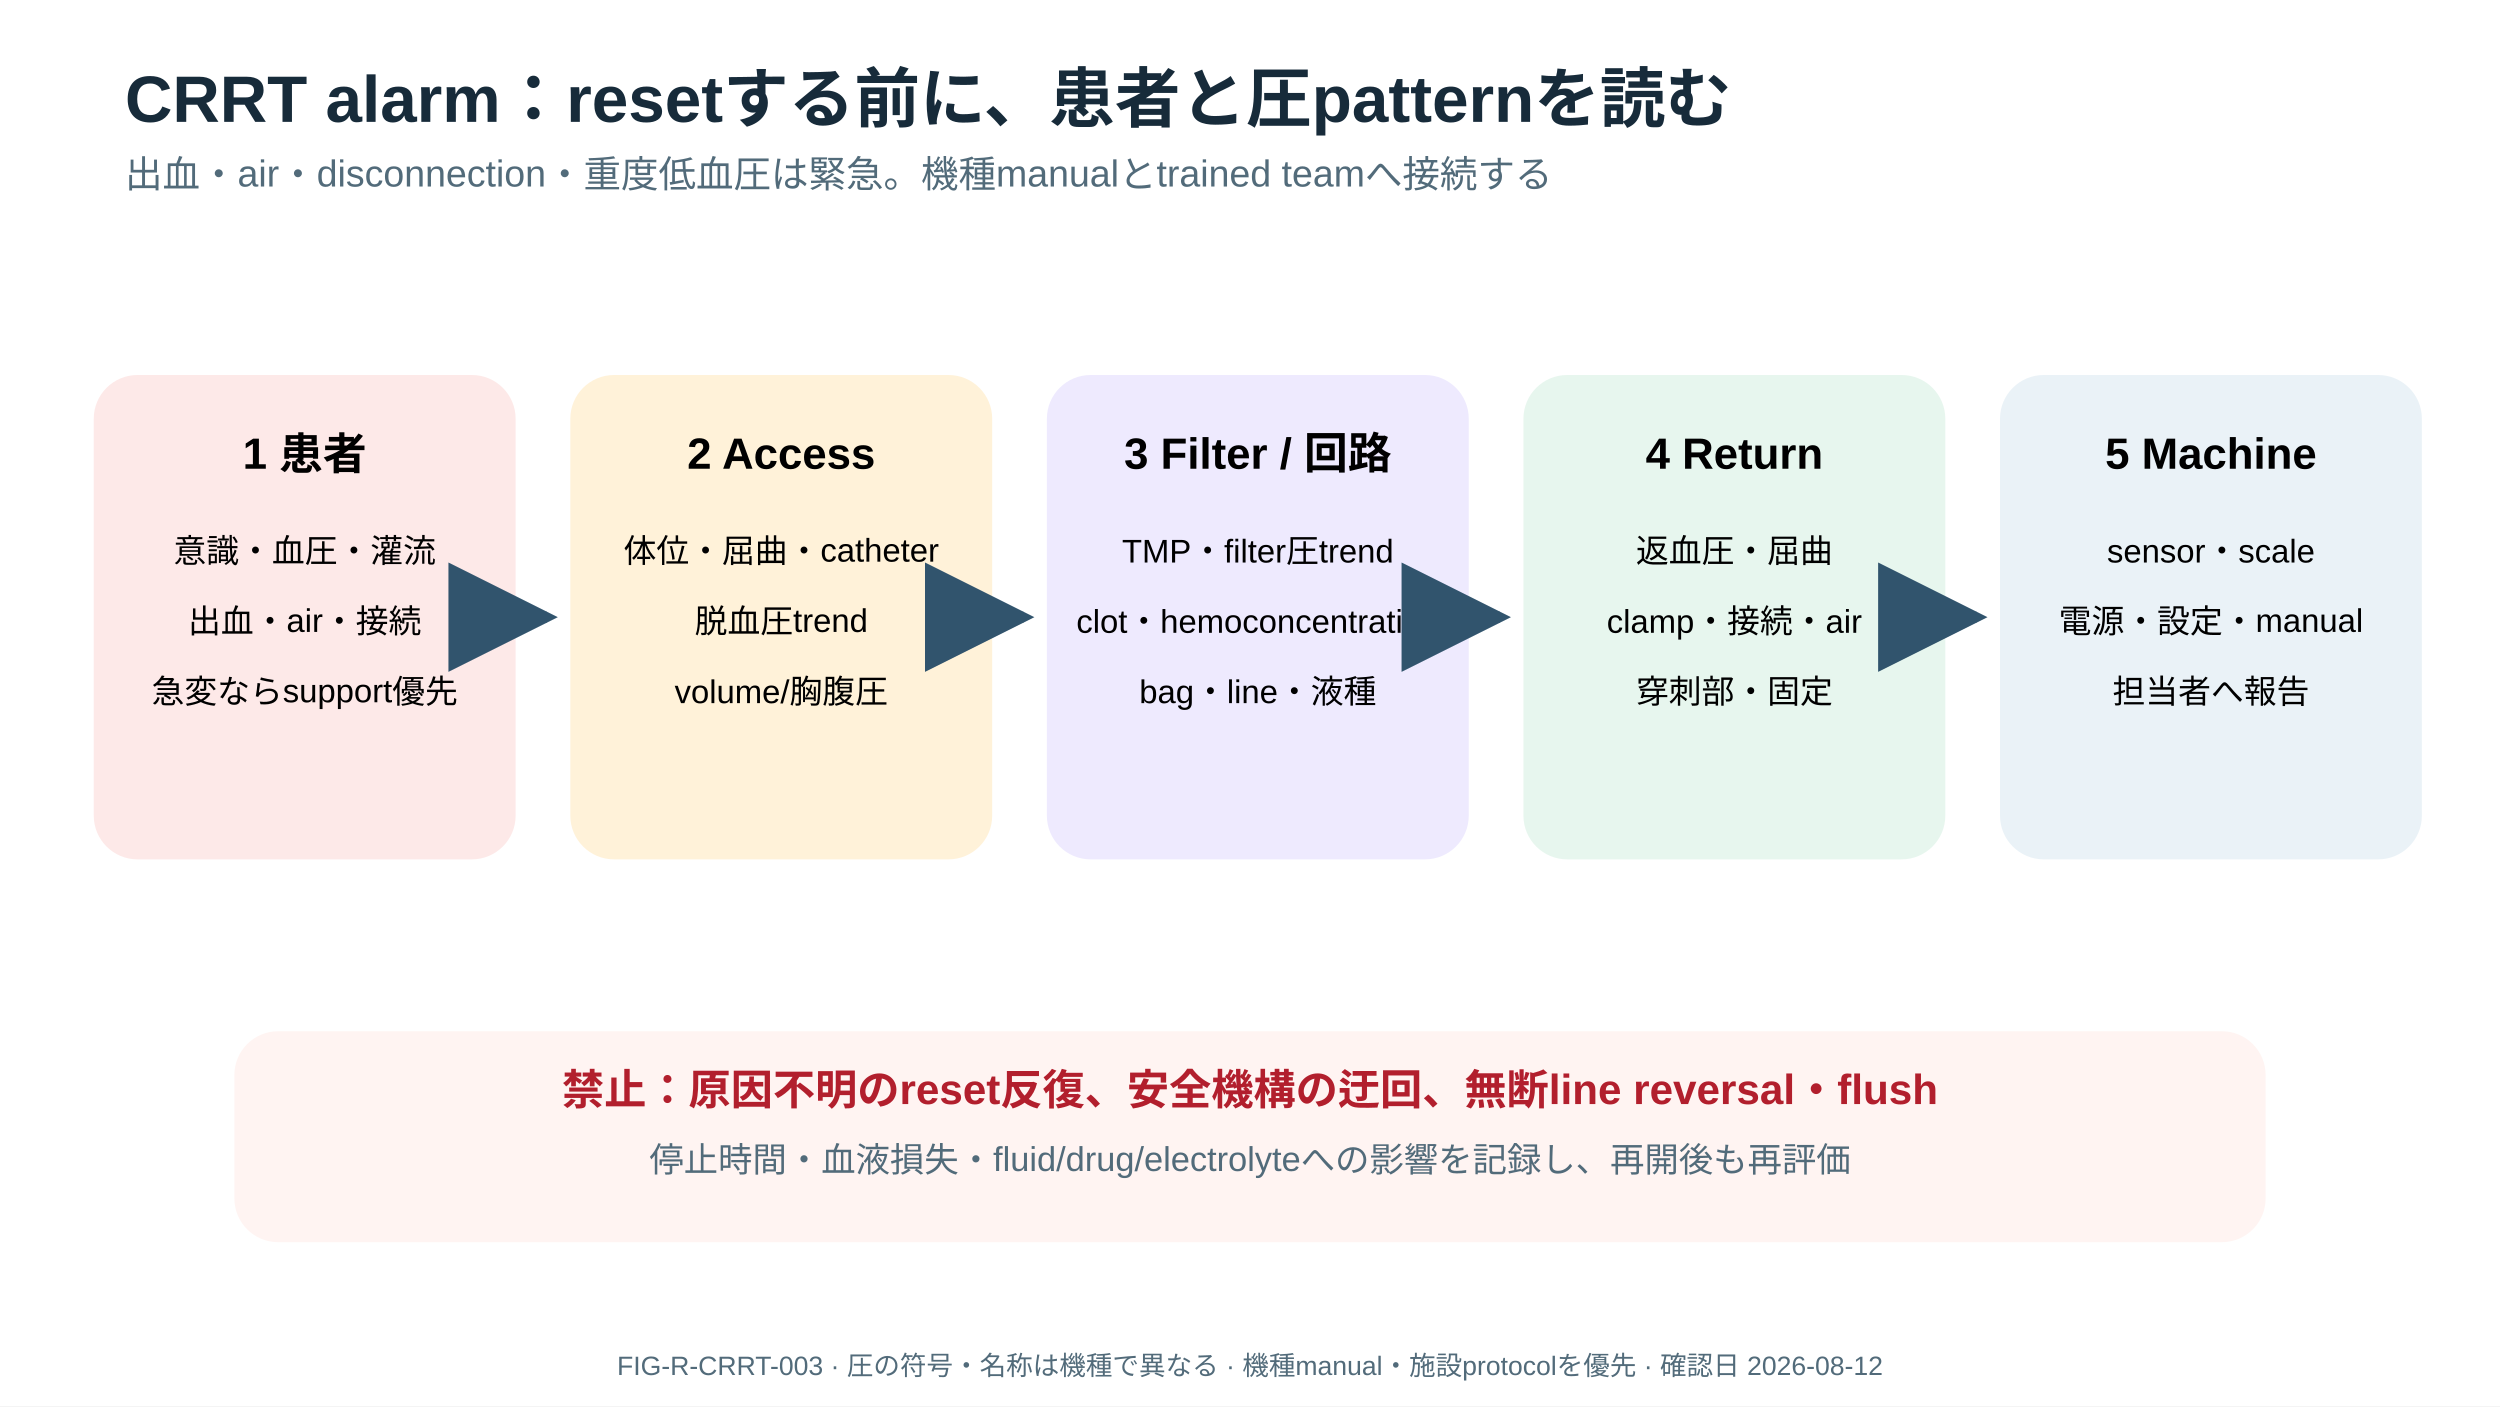
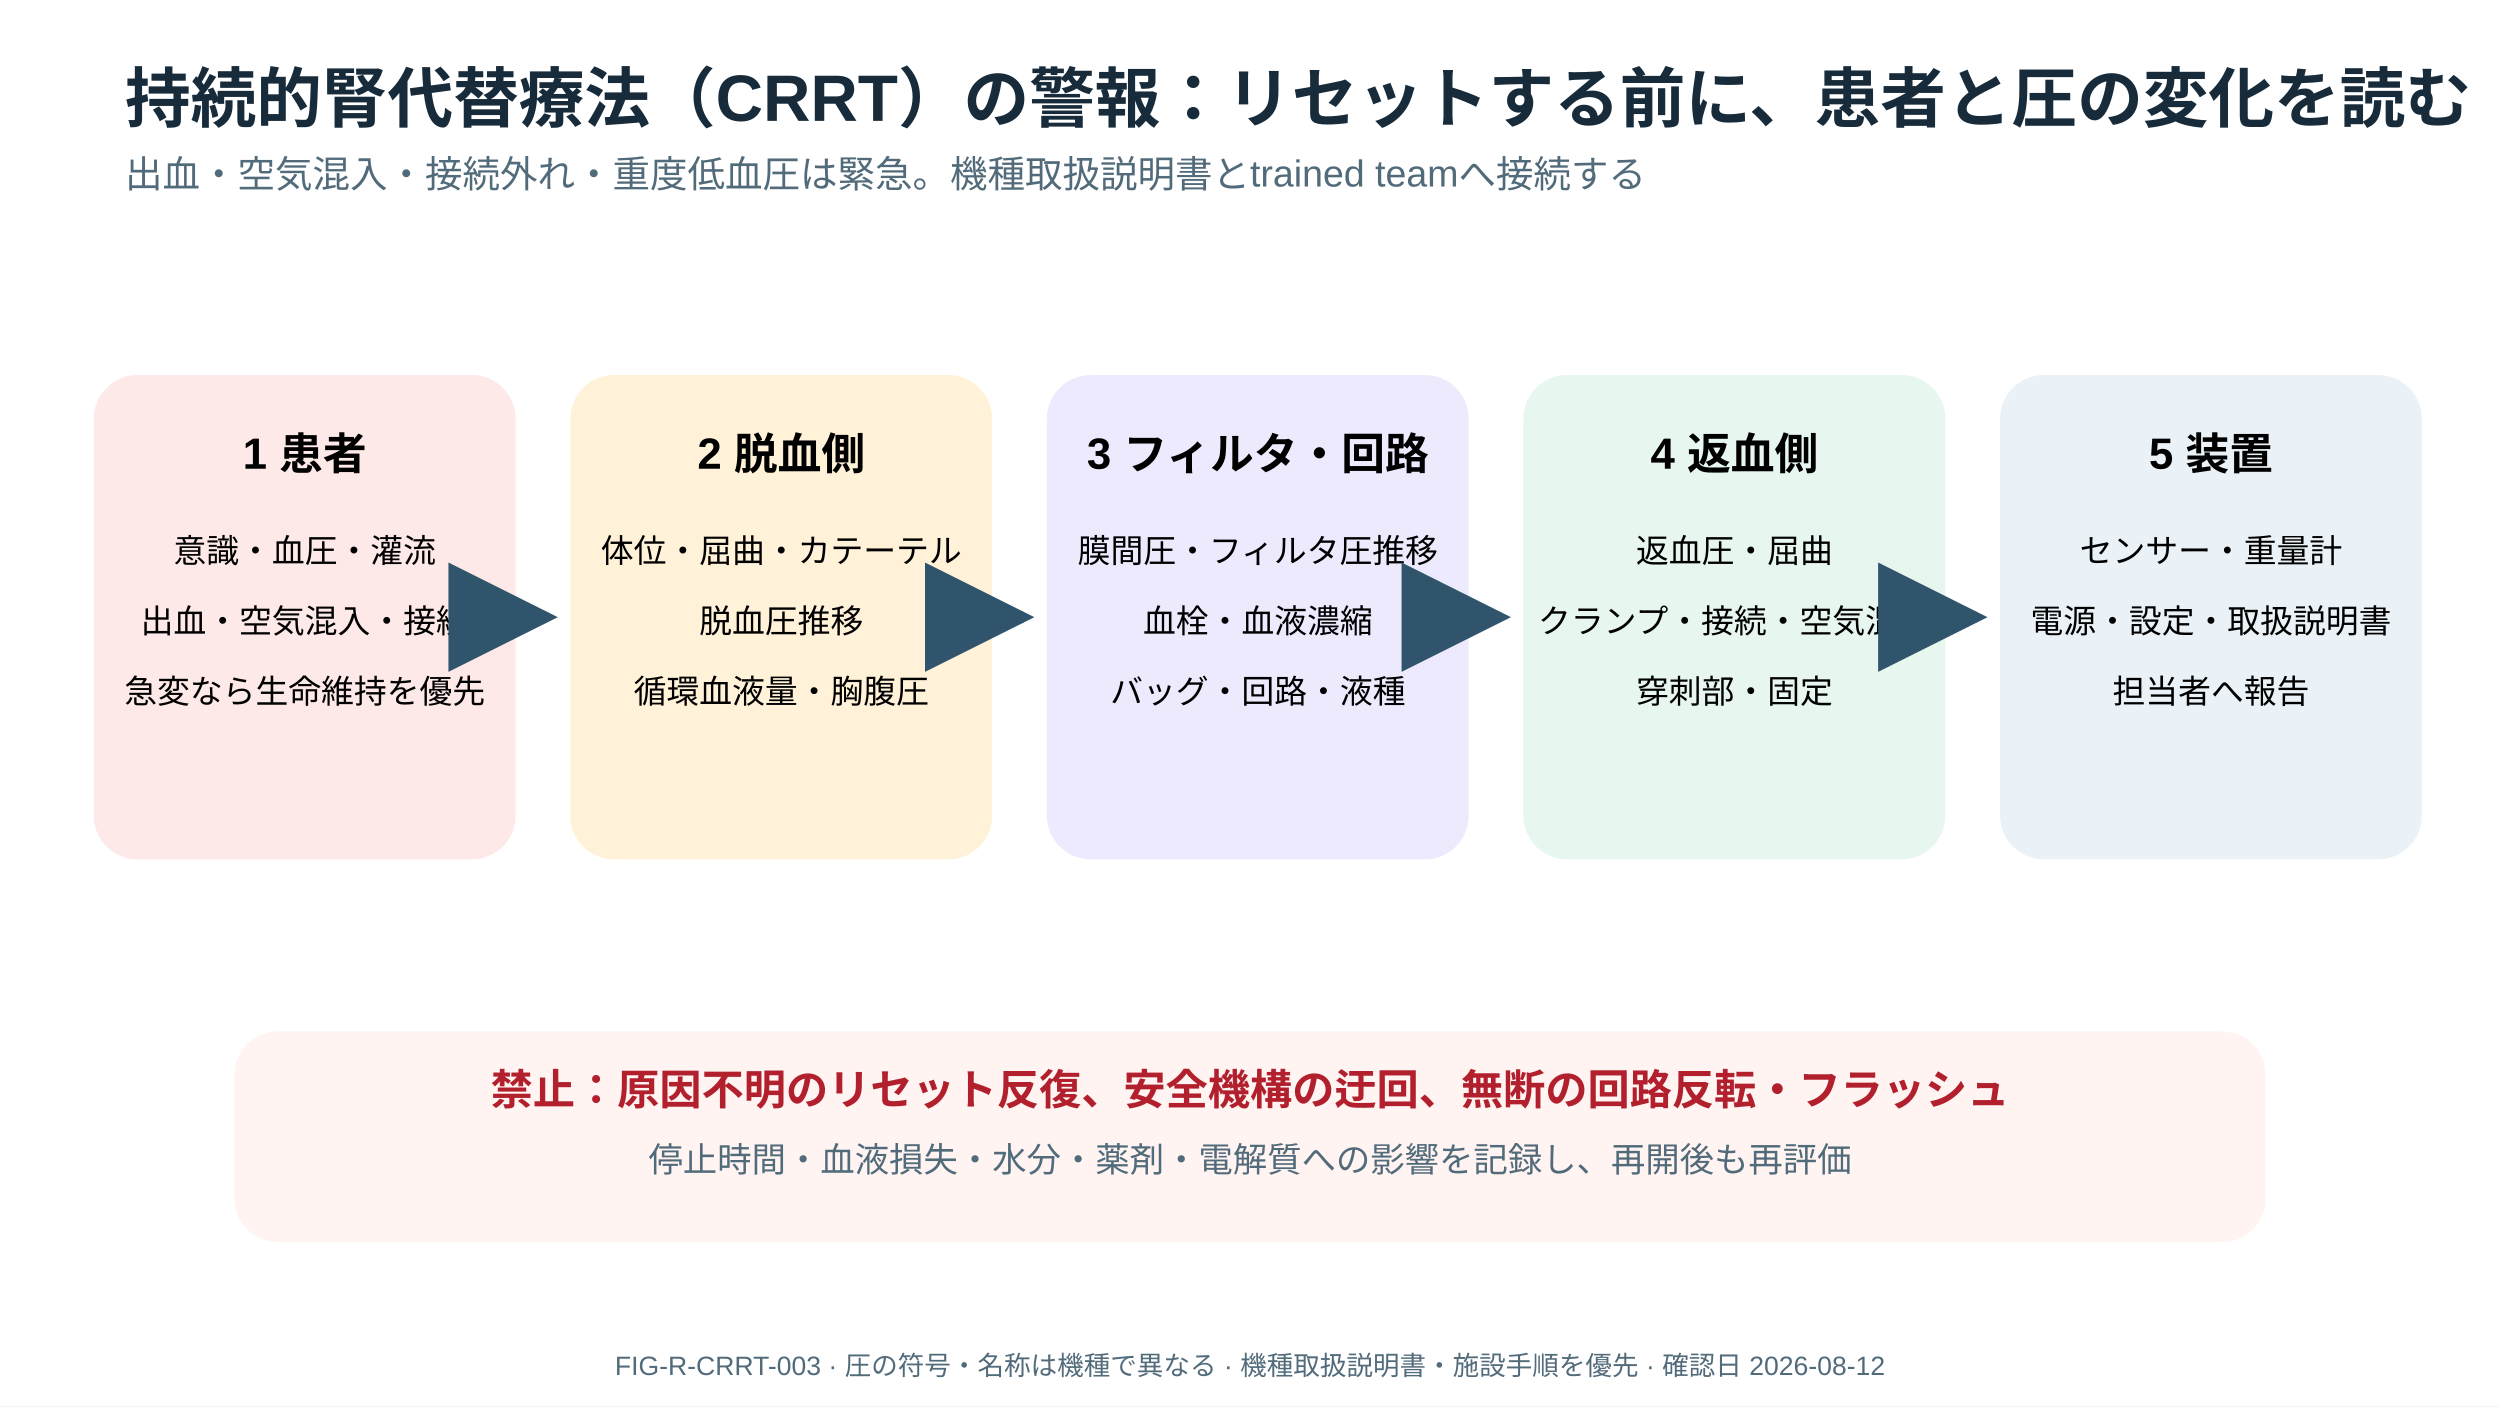
<svg xmlns="http://www.w3.org/2000/svg" width="1600" height="900" viewBox="0 0 1600 900" role="img" aria-labelledby="title desc">
  <defs>
    <marker id="a" markerWidth="10" markerHeight="10" refX="9" refY="5" orient="auto">
      <path d="M0 0 L10 5 L0 10Z" fill="#31546D" />
    </marker>
  </defs>
  <rect width="1600" height="900" fill="#fff" />
-   <text x="80" y="78" font-family="Hiragino Sans, Yu Gothic, Arial, sans-serif" font-size="42" font-weight="700" fill="#172B3A">CRRT alarm：resetする前に、患者と圧patternを読む</text>
-   <text x="80" y="120" font-family="Hiragino Sans, Yu Gothic, Arial, sans-serif" font-size="24" fill="#526B7A">出血・air・disconnection・重度低血圧は緊急。機種manualとtrained teamへ接続する</text>
+   <text x="80" y="78" font-family="Hiragino Sans, Yu Gothic, Arial, sans-serif" font-size="42" font-weight="700" fill="#172B3A">持続的腎代替療法（CRRT）の警報：リセットする前に、患者と圧の変化を読む</text>
+   <text x="80" y="120" font-family="Hiragino Sans, Yu Gothic, Arial, sans-serif" font-size="24" fill="#526B7A">出血・空気混入・接続外れ・重度低血圧は緊急。機種取扱説明書とtrained teamへ接続する</text>
  <g font-family="Hiragino Sans, Yu Gothic, Arial, sans-serif" text-anchor="middle">
    <rect x="60" y="240" width="270" height="310" rx="28" fill="#FDE9E8" />
    <text x="195" y="300" font-size="28" font-weight="700">1 患者</text>
    <text x="195" y="360" font-size="21">意識・血圧・灌流</text>
-     <text x="195" y="405" font-size="21">出血・air・接続</text>
-     <text x="195" y="450" font-size="21">急変ならsupport優先</text>
+     <text x="195" y="405" font-size="21">出血・空気混入・接続</text>
+     <text x="195" y="450" font-size="21">急変なら生命維持を優先</text>
    <rect x="365" y="240" width="270" height="310" rx="28" fill="#FFF2D9" />
-     <text x="500" y="300" font-size="28" font-weight="700">2 Access</text>
-     <text x="500" y="360" font-size="21">体位・屈曲・catheter</text>
-     <text x="500" y="405" font-size="21">脱血圧trend</text>
-     <text x="500" y="450" font-size="21">volume/胸腹圧</text>
+     <text x="500" y="300" font-size="28" font-weight="700">2 脱血側</text>
+     <text x="500" y="360" font-size="21">体位・屈曲・カテーテル</text>
+     <text x="500" y="405" font-size="21">脱血圧推移</text>
+     <text x="500" y="450" font-size="21">循環血液量・胸腹圧</text>
    <rect x="670" y="240" width="270" height="310" rx="28" fill="#EEEAFE" />
-     <text x="805" y="300" font-size="28" font-weight="700">3 Filter / 回路</text>
-     <text x="805" y="360" font-size="21">TMP・filter圧trend</text>
-     <text x="805" y="405" font-size="21">clot・hemoconcentration</text>
-     <text x="805" y="450" font-size="21">bag・line・液種</text>
+     <text x="805" y="300" font-size="28" font-weight="700">3 フィルタ・回路</text>
+     <text x="805" y="360" font-size="21">膜間圧・フィルタ圧推移</text>
+     <text x="805" y="405" font-size="21">血栓・血液濃縮</text>
+     <text x="805" y="450" font-size="21">バッグ・回路・液種</text>
    <rect x="975" y="240" width="270" height="310" rx="28" fill="#E7F6EE" />
-     <text x="1110" y="300" font-size="28" font-weight="700">4 Return</text>
+     <text x="1110" y="300" font-size="28" font-weight="700">4 返血側</text>
    <text x="1110" y="360" font-size="21">返血圧・屈曲</text>
-     <text x="1110" y="405" font-size="21">clamp・接続・air</text>
+     <text x="1110" y="405" font-size="21">クランプ・接続・空気混入</text>
    <text x="1110" y="450" font-size="21">穿刺部・固定</text>
    <rect x="1280" y="240" width="270" height="310" rx="28" fill="#EAF2F7" />
-     <text x="1415" y="300" font-size="28" font-weight="700">5 Machine</text>
-     <text x="1415" y="360" font-size="21">sensor・scale</text>
-     <text x="1415" y="405" font-size="21">電源・設定・manual</text>
+     <text x="1415" y="300" font-size="28" font-weight="700">5 装置</text>
+     <text x="1415" y="360" font-size="21">センサー・重量計</text>
+     <text x="1415" y="405" font-size="21">電源・設定・取扱説明書</text>
    <text x="1415" y="450" font-size="21">担当者へ報告</text>
  </g>
  <g stroke="#31546D" stroke-width="7" marker-end="url(#a)">
    <path d="M335 395 H350" />
    <path d="M640 395 H655" />
    <path d="M945 395 H960" />
    <path d="M1250 395 H1265" />
  </g>
  <rect x="150" y="660" width="1300" height="135" rx="28" fill="#FFF4F2" />
-   <text x="800" y="707" text-anchor="middle" font-family="Hiragino Sans, Yu Gothic, Arial, sans-serif" font-size="27" font-weight="700" fill="#B21F2D">禁止：原因不明のreset反復、安全機構の迂回、無断line reversal・flush</text>
-   <text x="800" y="750" text-anchor="middle" font-family="Hiragino Sans, Yu Gothic, Arial, sans-serif" font-size="22" fill="#526B7A">停止時間・血液損失・fluid/drug/electrolyteへの影響を記録し、再開後も再評価</text>
-   <text x="800" y="880" text-anchor="middle" font-family="Hiragino Sans, Yu Gothic, Arial, sans-serif" font-size="17" fill="#526B7A">FIG-R-CRRT-003 · 圧の符号・名称は機種で異なる · 機種manual・施設protocolを優先 · 確認日 2026-08-12</text>
+   <text x="800" y="707" text-anchor="middle" font-family="Hiragino Sans, Yu Gothic, Arial, sans-serif" font-size="27" font-weight="700" fill="#B21F2D">禁止：原因不明のリセット反復、安全機構の迂回、無断の回路反転・フラッシュ</text>
+   <text x="800" y="750" text-anchor="middle" font-family="Hiragino Sans, Yu Gothic, Arial, sans-serif" font-size="22" fill="#526B7A">停止時間・血液損失・水分・薬剤・電解質への影響を記録し、再開後も再評価</text>
+   <text x="800" y="880" text-anchor="middle" font-family="Hiragino Sans, Yu Gothic, Arial, sans-serif" font-size="17" fill="#526B7A">FIG-R-CRRT-003 · 圧の符号・名称は機種で異なる · 機種取扱説明書・施設手順を優先 · 確認日 2026-08-12</text>
</svg>
